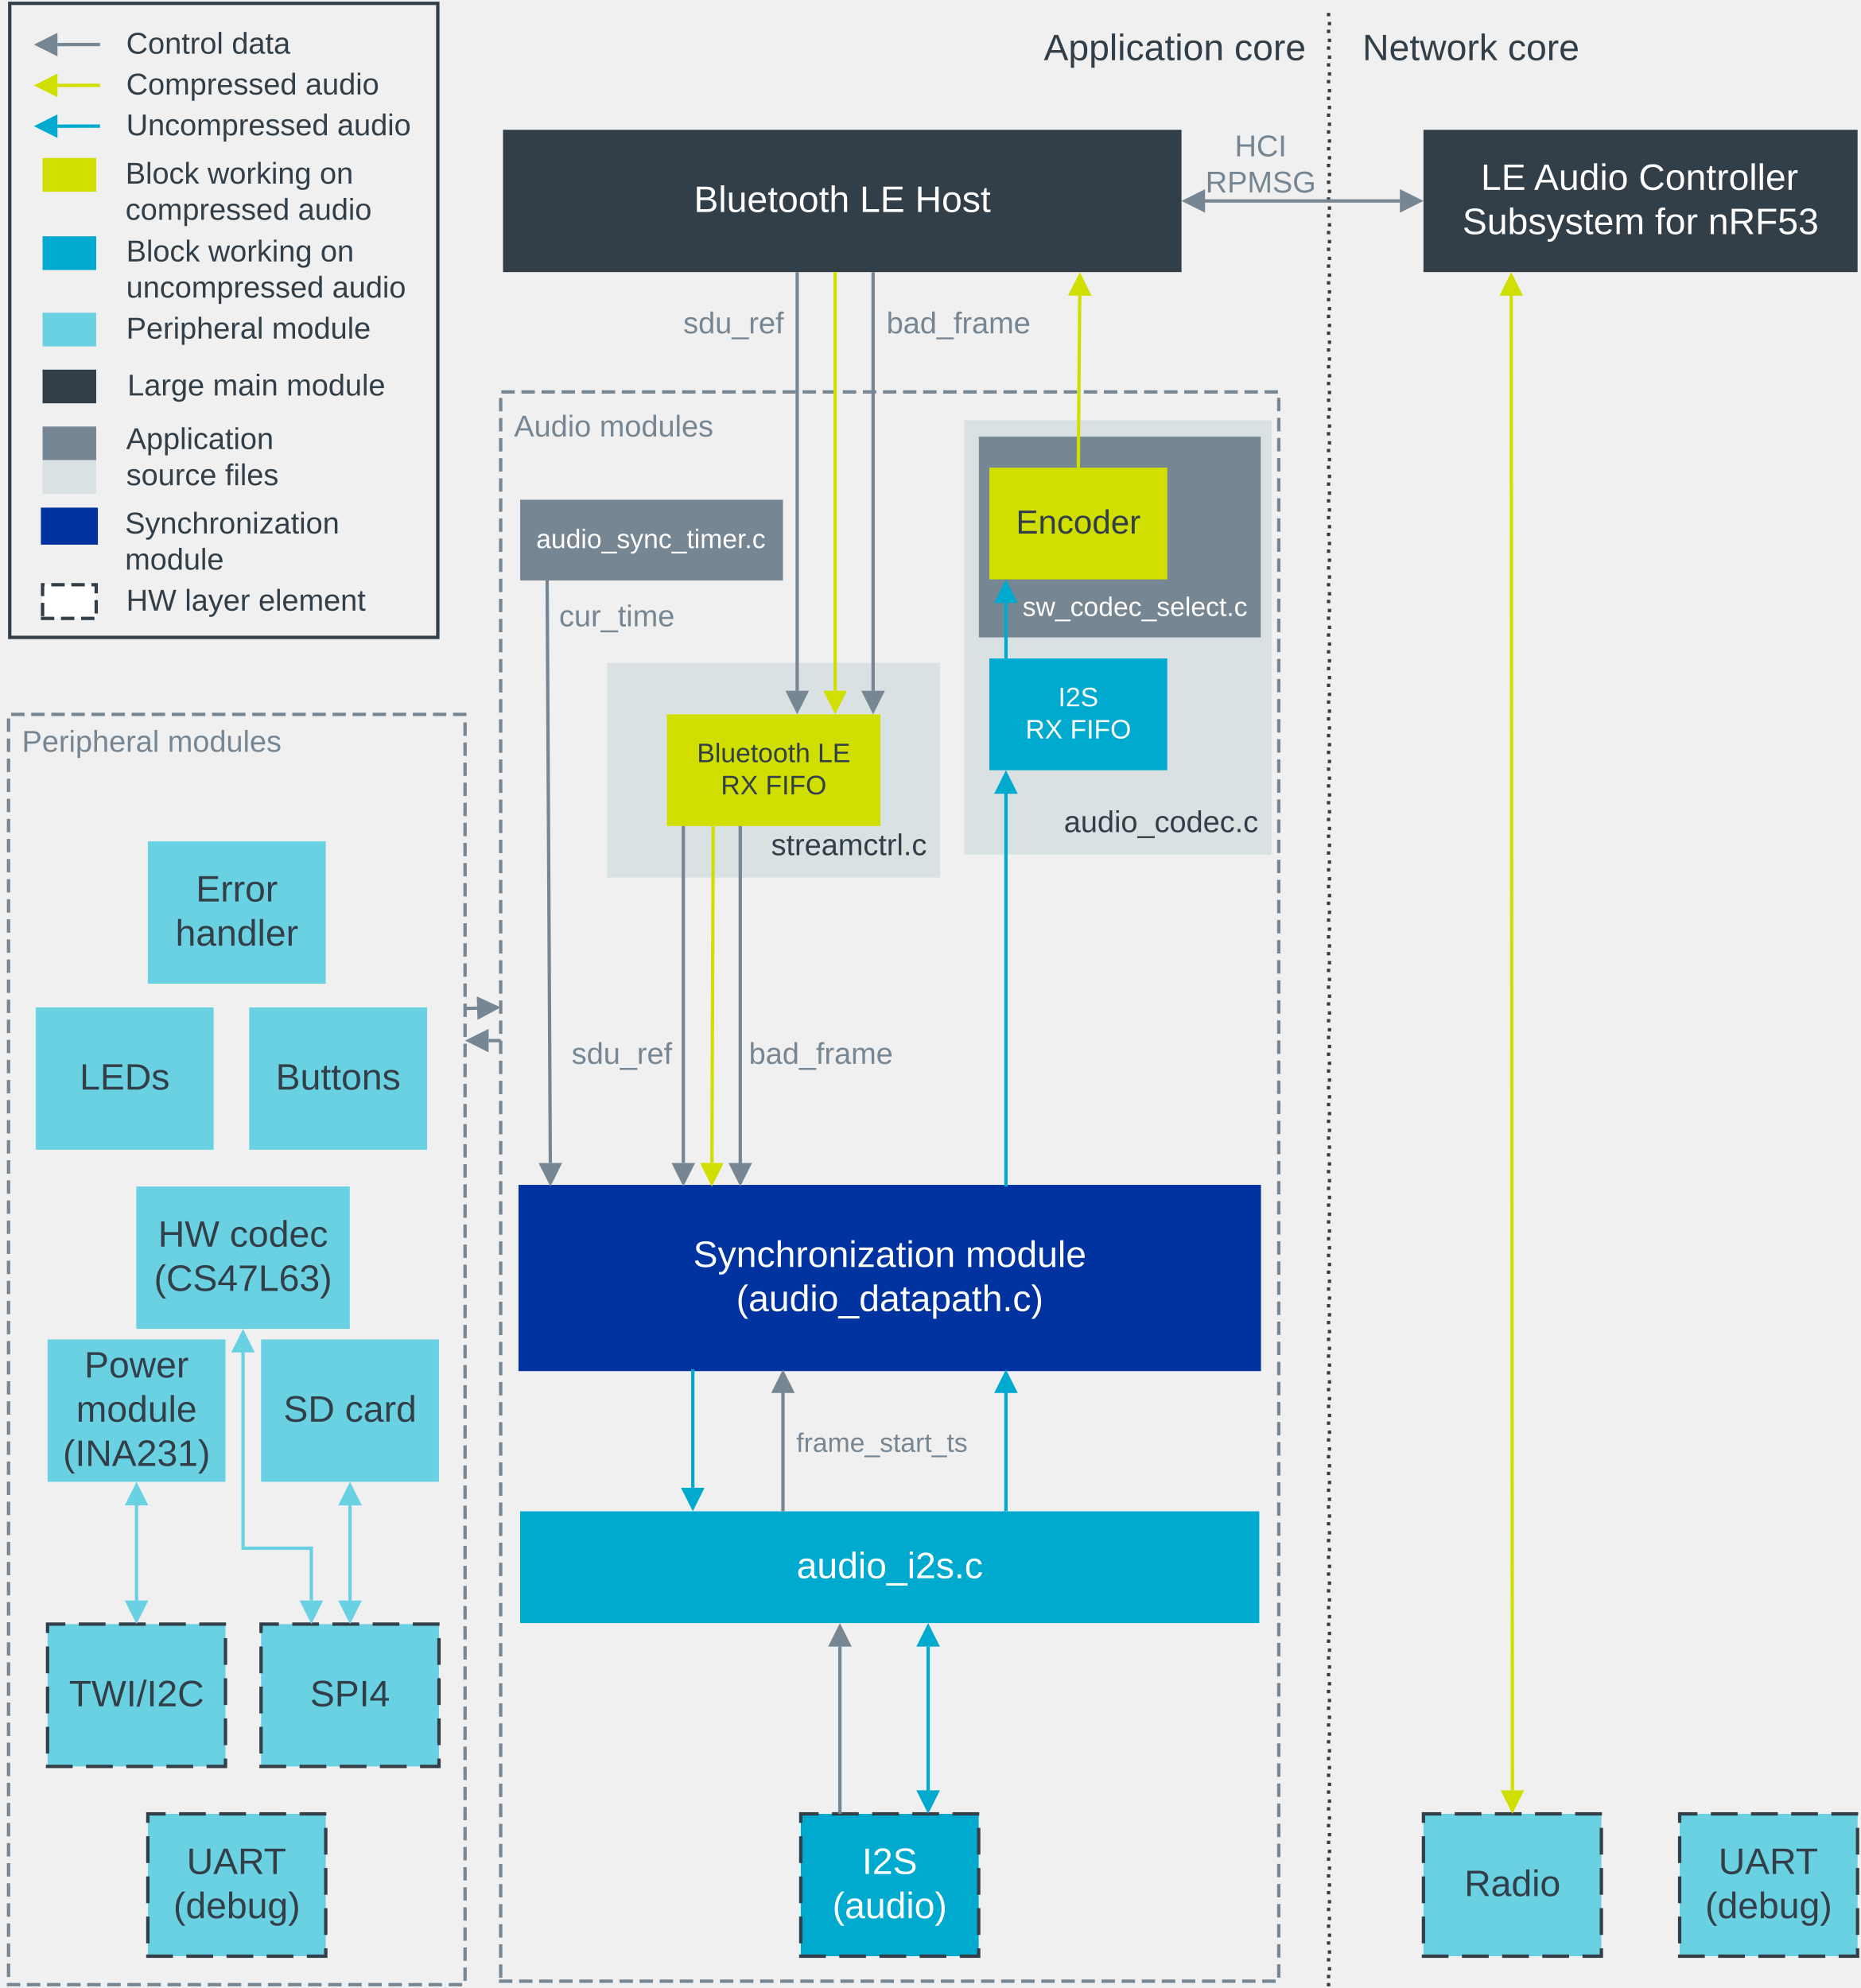
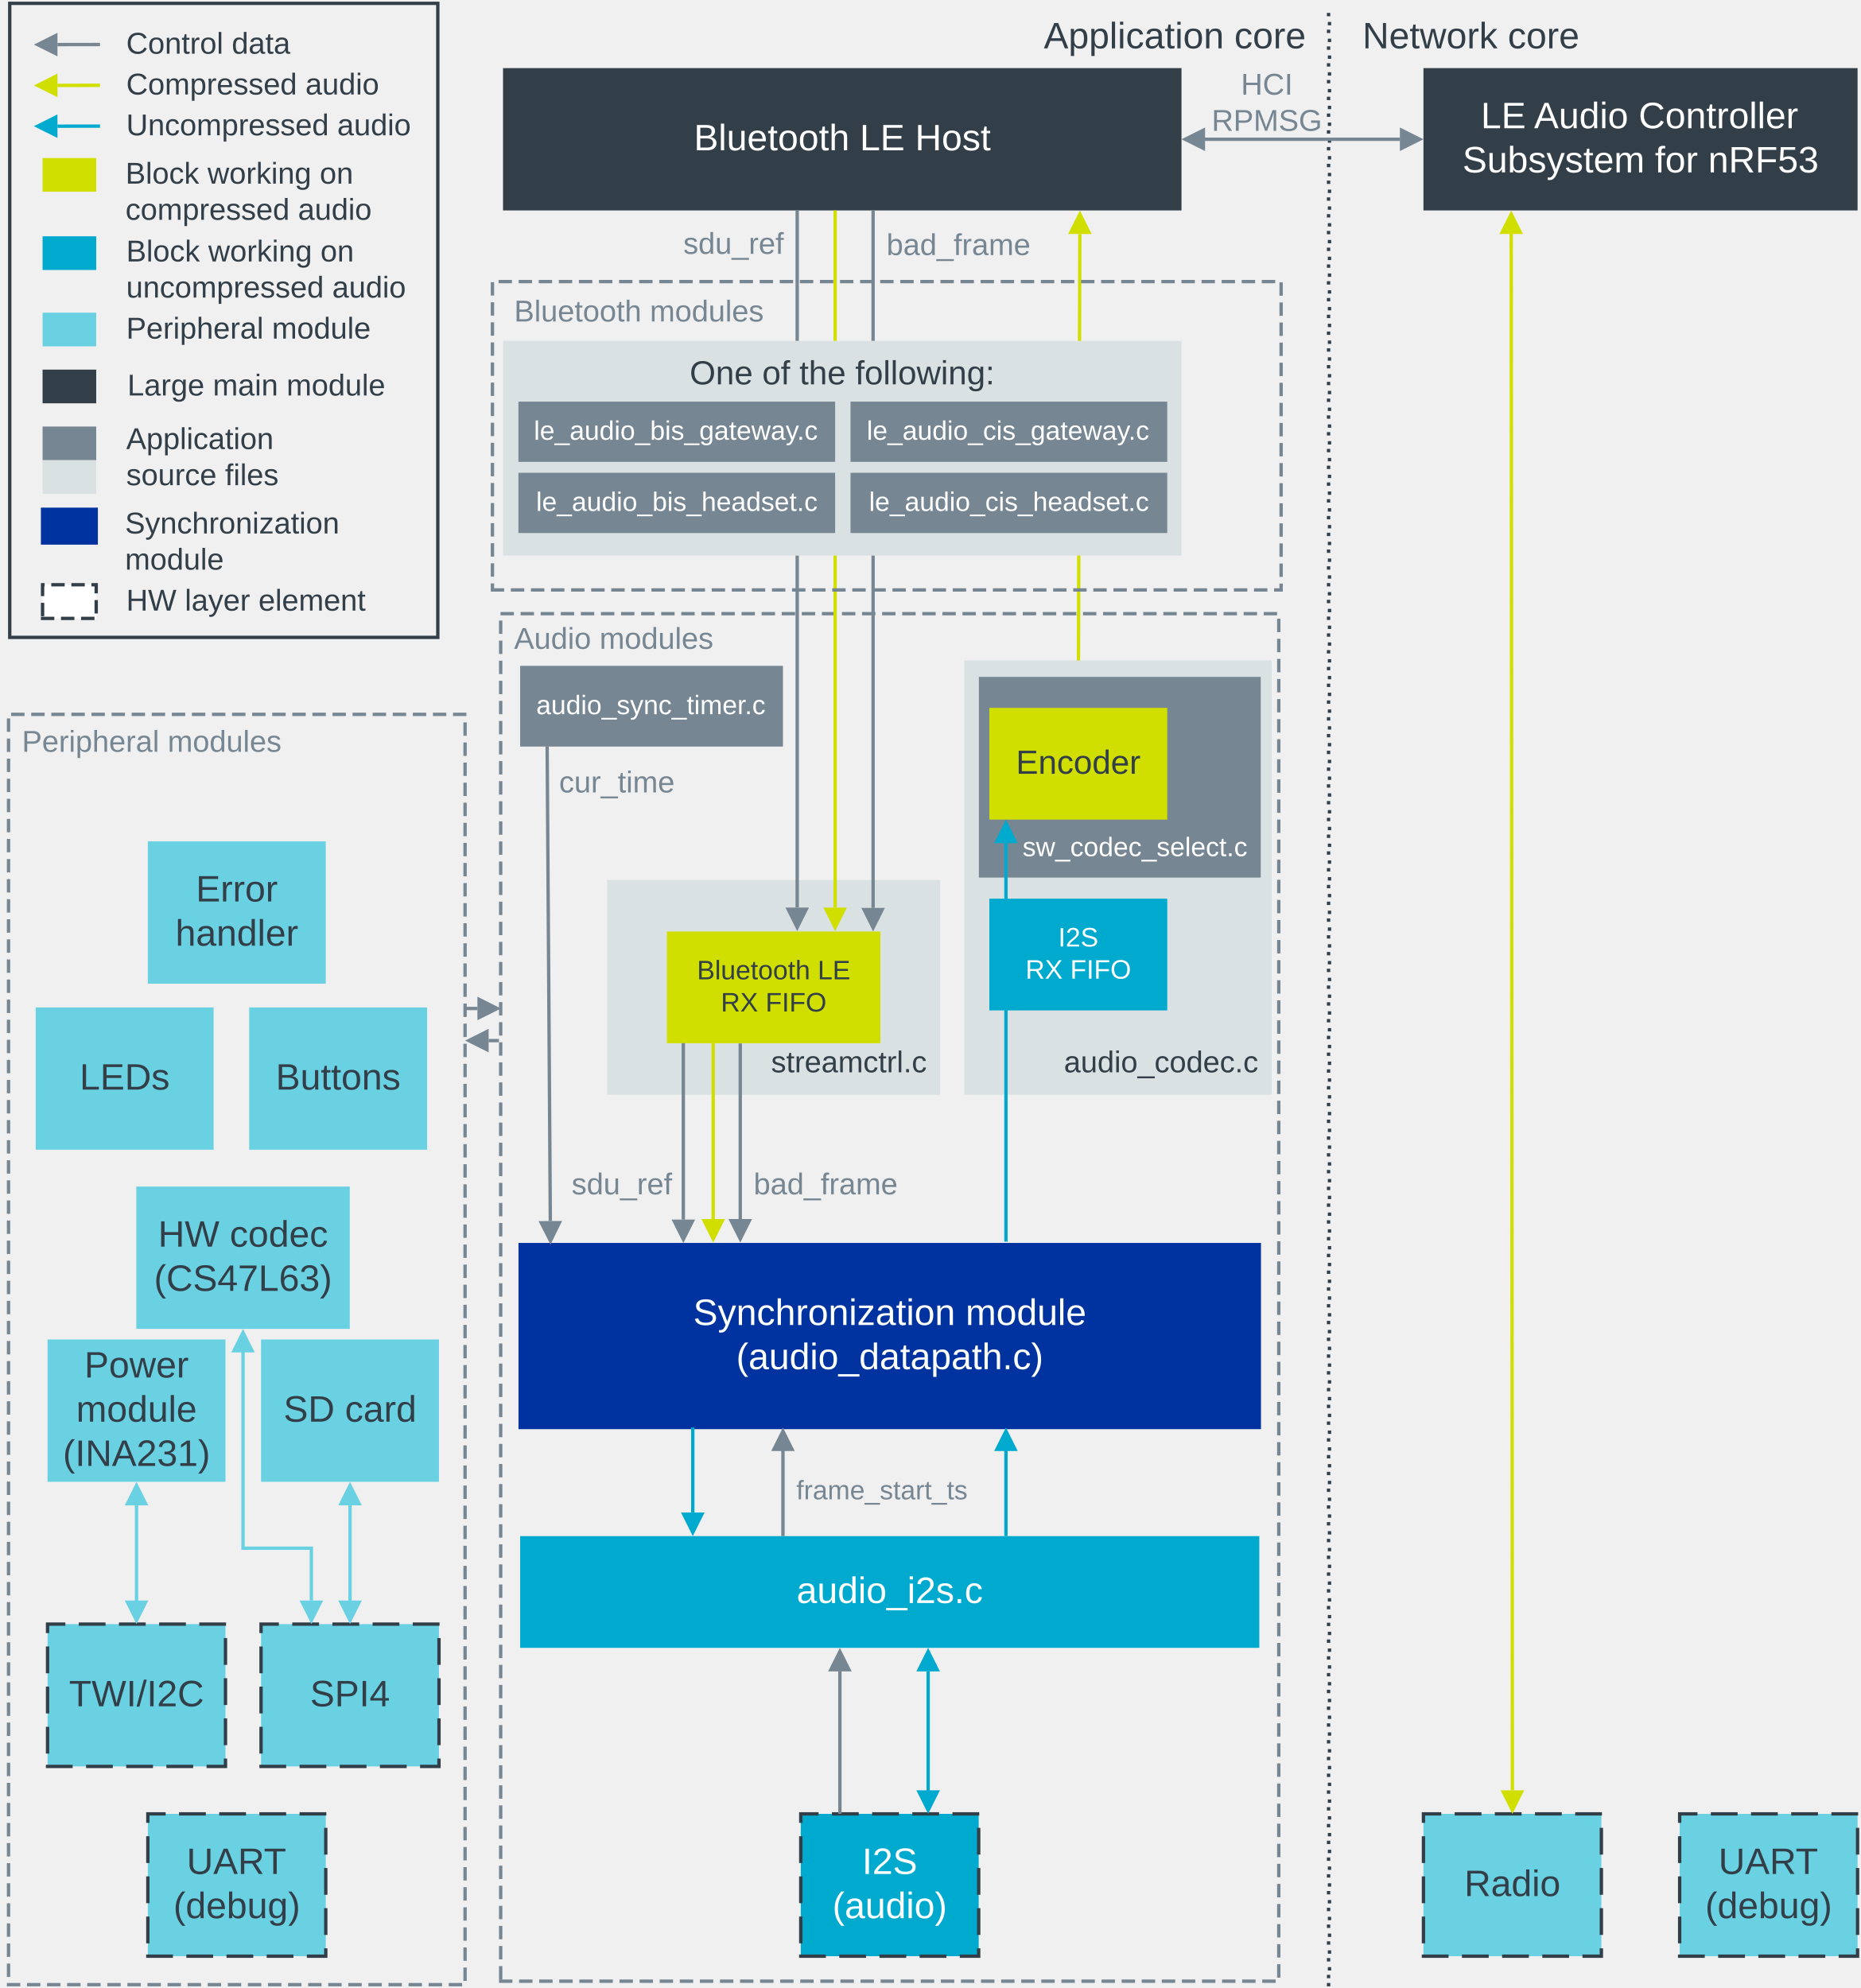
- <svg xmlns="http://www.w3.org/2000/svg" xmlns:xlink="http://www.w3.org/1999/xlink" width="7.721in" height="8.249in" viewBox="0 0 555.896 593.951" xml:space="preserve" color-interpolation-filters="sRGB" class="st39">
+ <svg xmlns="http://www.w3.org/2000/svg" xmlns:xlink="http://www.w3.org/1999/xlink" width="7.721in" height="8.249in" viewBox="0 0 555.896 593.951" xml:space="preserve" color-interpolation-filters="sRGB" class="st41">
  <style type="text/css">
	
- 		.st1 {fill:#d9e1e2;stroke:none;stroke-width:1}
- 		.st2 {fill:#333f48;font-family:Arial;font-size:0.75em}
- 		.st3 {fill:#768692;stroke:none;stroke-width:1}
- 		.st4 {fill:#ffffff;font-family:Arial;font-size:0.667em}
- 		.st5 {fill:#333f48;stroke:none;stroke-width:1}
- 		.st6 {fill:#ffffff;font-family:Arial;font-size:0.917em}
- 		.st7 {font-size:1em}
- 		.st8 {fill:#6ad1e3;stroke:#333f48;stroke-dasharray:7,5;stroke-width:1}
- 		.st9 {fill:#333f48;font-family:Arial;font-size:0.917em}
- 		.st10 {fill:#6ad1e3;stroke:none;stroke-width:1}
- 		.st11 {marker-end:url(#mrkr4-61);marker-start:url(#mrkr4-59);stroke:#6ad1e3;stroke-linecap:butt;stroke-width:1}
- 		.st12 {fill:#6ad1e3;fill-opacity:1;stroke:#6ad1e3;stroke-opacity:1;stroke-width:0.284}
- 		.st13 {fill:#0033a0;stroke:#0033a0;stroke-width:1}
- 		.st14 {fill:#feffff;font-family:Arial;font-size:0.917em}
- 		.st15 {fill:#00a9ce;stroke:none;stroke-width:1}
- 		.st16 {fill:none;stroke:#768692;stroke-dasharray:3,3;stroke-width:1}
- 		.st17 {fill:#00a9ce;stroke:#333f48;stroke-dasharray:7,5;stroke-width:1}
- 		.st18 {fill:#feffff;font-family:Arial;font-size:0.667em}
- 		.st19 {fill:none;stroke:#333f48;stroke-dasharray:0.01,5;stroke-width:1}
- 		.st20 {fill:none;stroke:none;stroke-width:1}
- 		.st21 {fill:#d0df00;stroke:none;stroke-width:1}
- 		.st22 {fill:#333f48;font-family:Arial;font-size:0.833em}
- 		.st23 {fill:#333f48;font-family:Arial;font-size:0.667em}
- 		.st24 {marker-end:url(#mrkr4-119);stroke:#768692;stroke-linecap:butt;stroke-width:1}
- 		.st25 {fill:#768692;fill-opacity:1;stroke:#768692;stroke-opacity:1;stroke-width:0.284}
- 		.st26 {marker-start:url(#mrkr4-140);stroke:#768692;stroke-linecap:butt;stroke-width:1}
- 		.st27 {marker-start:url(#mrkr4-146);stroke:#00a9ce;stroke-linecap:butt;stroke-width:1}
- 		.st28 {fill:#00a9ce;fill-opacity:1;stroke:#00a9ce;stroke-opacity:1;stroke-width:0.284}
- 		.st29 {marker-end:url(#mrkr4-152);stroke:#00a9ce;stroke-linecap:butt;stroke-width:1}
- 		.st30 {fill:#768692;font-family:Arial;font-size:0.75em}
- 		.st31 {marker-end:url(#mrkr4-167);stroke:#d0df00;stroke-linecap:butt;stroke-width:1}
- 		.st32 {fill:#d0df00;fill-opacity:1;stroke:#d0df00;stroke-opacity:1;stroke-width:0.284}
+ 		.st1 {marker-end:url(#mrkr4-6);stroke:#d0df00;stroke-linecap:butt;stroke-width:1}
+ 		.st2 {fill:#d0df00;fill-opacity:1;stroke:#d0df00;stroke-opacity:1;stroke-width:0.284}
+ 		.st3 {fill:#d9e1e2;stroke:none;stroke-width:1}
+ 		.st4 {fill:#333f48;font-family:Arial;font-size:0.75em}
+ 		.st5 {fill:#768692;stroke:none;stroke-width:1}
+ 		.st6 {fill:#ffffff;font-family:Arial;font-size:0.667em}
+ 		.st7 {fill:#333f48;font-family:Arial;font-size:0.833em}
+ 		.st8 {fill:#333f48;stroke:none;stroke-width:1}
+ 		.st9 {fill:#ffffff;font-family:Arial;font-size:0.917em}
+ 		.st10 {font-size:1em}
+ 		.st11 {fill:#6ad1e3;stroke:#333f48;stroke-dasharray:7,5;stroke-width:1}
+ 		.st12 {fill:#333f48;font-family:Arial;font-size:0.917em}
+ 		.st13 {fill:#6ad1e3;stroke:none;stroke-width:1}
+ 		.st14 {marker-end:url(#mrkr4-67);marker-start:url(#mrkr4-65);stroke:#6ad1e3;stroke-linecap:butt;stroke-width:1}
+ 		.st15 {fill:#6ad1e3;fill-opacity:1;stroke:#6ad1e3;stroke-opacity:1;stroke-width:0.284}
+ 		.st16 {fill:#0033a0;stroke:#0033a0;stroke-width:1}
+ 		.st17 {fill:#feffff;font-family:Arial;font-size:0.917em}
+ 		.st18 {fill:#00a9ce;stroke:none;stroke-width:1}
+ 		.st19 {fill:none;stroke:#768692;stroke-dasharray:3,3;stroke-width:1}
+ 		.st20 {fill:#00a9ce;stroke:#333f48;stroke-dasharray:7,5;stroke-width:1}
+ 		.st21 {fill:#feffff;font-family:Arial;font-size:0.667em}
+ 		.st22 {fill:none;stroke:#333f48;stroke-dasharray:0.01,5;stroke-width:1}
+ 		.st23 {fill:none;stroke:none;stroke-width:1}
+ 		.st24 {fill:#d0df00;stroke:none;stroke-width:1}
+ 		.st25 {fill:#333f48;font-family:Arial;font-size:0.667em}
+ 		.st26 {marker-end:url(#mrkr4-125);stroke:#768692;stroke-linecap:butt;stroke-width:1}
+ 		.st27 {fill:#768692;fill-opacity:1;stroke:#768692;stroke-opacity:1;stroke-width:0.284}
+ 		.st28 {marker-start:url(#mrkr4-146);stroke:#768692;stroke-linecap:butt;stroke-width:1}
+ 		.st29 {marker-start:url(#mrkr4-152);stroke:#00a9ce;stroke-linecap:butt;stroke-width:1}
+ 		.st30 {fill:#00a9ce;fill-opacity:1;stroke:#00a9ce;stroke-opacity:1;stroke-width:0.284}
+ 		.st31 {marker-end:url(#mrkr4-158);stroke:#00a9ce;stroke-linecap:butt;stroke-width:1}
+ 		.st32 {fill:#768692;font-family:Arial;font-size:0.75em}
		.st33 {fill:#768692;font-family:Arial;font-size:0.667em}
- 		.st34 {marker-end:url(#mrkr4-152);marker-start:url(#mrkr4-146);stroke:#00a9ce;stroke-linecap:butt;stroke-width:1}
- 		.st35 {marker-end:url(#mrkr4-119);marker-start:url(#mrkr4-140);stroke:#768692;stroke-linecap:butt;stroke-width:1}
+ 		.st34 {marker-end:url(#mrkr4-158);marker-start:url(#mrkr4-152);stroke:#00a9ce;stroke-linecap:butt;stroke-width:1}
+ 		.st35 {marker-end:url(#mrkr4-125);marker-start:url(#mrkr4-146);stroke:#768692;stroke-linecap:butt;stroke-width:1}
		.st36 {fill:none;stroke:#333f48;stroke-width:1}
		.st37 {fill:#ffffff;stroke:#333f48;stroke-dasharray:3,3;stroke-width:1}
- 		.st38 {marker-end:url(#mrkr4-167);marker-start:url(#mrkr4-317);stroke:#d0df00;stroke-linecap:butt;stroke-width:1}
- 		.st39 {fill:none;fill-rule:evenodd;font-size:12px;overflow:visible;stroke-linecap:square;stroke-miterlimit:3}
+ 		.st38 {marker-end:url(#mrkr4-6);marker-start:url(#mrkr4-317);stroke:#d0df00;stroke-linecap:butt;stroke-width:1}
+ 		.st39 {stroke:#768692;stroke-linecap:butt;stroke-width:1}
+ 		.st40 {stroke:#d0df00;stroke-linecap:butt;stroke-width:1}
+ 		.st41 {fill:none;fill-rule:evenodd;font-size:12px;overflow:visible;stroke-linecap:square;stroke-miterlimit:3}
	
	</style>
  <defs id="Markers">
    <g id="lend4">
      <path d="M 2 1 L 0 0 L 2 -1 L 2 1 " style="stroke:none" />
    </g>
-     <marker id="mrkr4-59" class="st12" refX="6.68" orient="auto" markerUnits="strokeWidth" overflow="visible">
+     <marker id="mrkr4-6" class="st2" refX="-7.04" orient="auto" markerUnits="strokeWidth" overflow="visible">
+       <use xlink:href="#lend4" transform="scale(-3.52,-3.52) " />
+     </marker>
+     <marker id="mrkr4-65" class="st15" refX="6.68" orient="auto" markerUnits="strokeWidth" overflow="visible">
      <use xlink:href="#lend4" transform="scale(3.52) " />
    </marker>
-     <marker id="mrkr4-61" class="st12" refX="-7.04" orient="auto" markerUnits="strokeWidth" overflow="visible">
+     <marker id="mrkr4-67" class="st15" refX="-7.04" orient="auto" markerUnits="strokeWidth" overflow="visible">
      <use xlink:href="#lend4" transform="scale(-3.52,-3.52) " />
    </marker>
-     <marker id="mrkr4-119" class="st25" refX="-7.04" orient="auto" markerUnits="strokeWidth" overflow="visible">
+     <marker id="mrkr4-125" class="st27" refX="-7.04" orient="auto" markerUnits="strokeWidth" overflow="visible">
      <use xlink:href="#lend4" transform="scale(-3.52,-3.52) " />
    </marker>
-     <marker id="mrkr4-140" class="st25" refX="6.68" orient="auto" markerUnits="strokeWidth" overflow="visible">
+     <marker id="mrkr4-146" class="st27" refX="6.68" orient="auto" markerUnits="strokeWidth" overflow="visible">
      <use xlink:href="#lend4" transform="scale(3.52) " />
    </marker>
-     <marker id="mrkr4-146" class="st28" refX="6.68" orient="auto" markerUnits="strokeWidth" overflow="visible">
+     <marker id="mrkr4-152" class="st30" refX="6.68" orient="auto" markerUnits="strokeWidth" overflow="visible">
      <use xlink:href="#lend4" transform="scale(3.52) " />
    </marker>
-     <marker id="mrkr4-152" class="st28" refX="-7.04" orient="auto" markerUnits="strokeWidth" overflow="visible">
+     <marker id="mrkr4-158" class="st30" refX="-7.04" orient="auto" markerUnits="strokeWidth" overflow="visible">
      <use xlink:href="#lend4" transform="scale(-3.52,-3.52) " />
    </marker>
-     <marker id="mrkr4-167" class="st32" refX="-7.04" orient="auto" markerUnits="strokeWidth" overflow="visible">
-       <use xlink:href="#lend4" transform="scale(-3.52,-3.52) " />
-     </marker>
-     <marker id="mrkr4-317" class="st32" refX="6.68" orient="auto" markerUnits="strokeWidth" overflow="visible">
+     <marker id="mrkr4-317" class="st2" refX="6.68" orient="auto" markerUnits="strokeWidth" overflow="visible">
      <use xlink:href="#lend4" transform="scale(3.52) " />
    </marker>
  </defs>
  <g>
-     <g id="shape41-1" transform="translate(288.049,-338.641)">
-       <rect x="0" y="464.193" width="91.808" height="129.758" class="st1" />
-       <text x="29.77" y="587.25" class="st2">audio_codec.c</text>
-     </g>
-     <g id="shape40-4" transform="translate(292.408,-403.52)">
-       <rect x="0" y="533.986" width="84.189" height="59.965" class="st3" />
-       <text x="13.04" y="587.55" class="st4">sw_codec_select.c</text>
-     </g>
-     <g id="shape5-7" transform="translate(150.251,-512.654)">
-       <rect x="0" y="551.431" width="202.677" height="42.52" class="st5" />
-       <text x="57.01" y="575.99" class="st6">Bluetooth LE Host</text>
-     </g>
-     <g id="shape6-10" transform="translate(425.211,-512.654)">
-       <rect x="0" y="551.431" width="129.685" height="42.52" class="st5" />
-       <text x="17.15" y="569.39" class="st6">LE Audio Controller <tspan x="11.66" dy="1.2em" class="st7">S</tspan>ubsystem for nRF53</text>
-     </g>
-     <g id="shape7-14" transform="translate(425.211,-9.50394)">
-       <path d="M0 593.95 L53.15 593.95 L53.15 551.43 L0 551.43 L0 593.95 Z" class="st8" />
-       <text x="12.2" y="575.99" class="st9">Radio</text>
-     </g>
-     <g id="shape8-17" transform="translate(501.747,-9.50394)">
-       <path d="M0 593.95 L53.15 593.95 L53.15 551.43 L0 551.43 L0 593.95 Z" class="st8" />
-       <text x="11.6" y="569.39" class="st9">UART <tspan x="7.62" dy="1.2em" class="st7">(debug)</tspan>
-       </text>
-     </g>
-     <g id="shape9-21" transform="translate(44.1469,-9.50394)">
-       <path d="M0 593.95 L53.15 593.95 L53.15 551.43 L0 551.43 L0 593.95 Z" class="st8" />
-       <text x="11.6" y="569.39" class="st9">UART <tspan x="7.62" dy="1.2em" class="st7">(debug)</tspan>
-       </text>
-     </g>
-     <g id="shape10-25" transform="translate(14.1876,-66.1969)">
-       <path d="M0 593.95 L53.15 593.95 L53.15 551.43 L0 551.43 L0 593.95 Z" class="st8" />
-       <text x="6.41" y="575.99" class="st9">TWI/I2C</text>
-     </g>
-     <g id="shape11-28" transform="translate(77.9671,-66.1969)">
-       <path d="M0 593.95 L53.15 593.95 L53.15 551.43 L0 551.43 L0 593.95 Z" class="st8" />
-       <text x="14.65" y="575.99" class="st9">SPI4</text>
-     </g>
-     <g id="shape12-31" transform="translate(77.9671,-151.236)">
-       <rect x="0" y="551.431" width="53.15" height="42.52" class="st10" />
-       <text x="6.71" y="575.99" class="st9">SD card</text>
-     </g>
-     <g id="shape13-34" transform="translate(40.6915,-196.926)">
-       <rect x="0" y="551.431" width="63.779" height="42.52" class="st10" />
-       <text x="6.52" y="569.39" class="st9">HW codec <tspan x="5.29" dy="1.2em" class="st7">(CS47L63)</tspan>
-       </text>
-     </g>
-     <g id="shape14-38" transform="translate(14.1876,-151.236)">
-       <rect x="0" y="551.431" width="53.15" height="42.52" class="st10" />
-       <text x="10.99" y="562.79" class="st9">Power <tspan x="8.54" dy="1.2em" class="st7">module </tspan>
-         <tspan x="4.57" dy="1.2em" class="st7">(INA231)</tspan>
-       </text>
-     </g>
-     <g id="shape15-43" transform="translate(44.1469,-300.055)">
-       <rect x="0" y="551.431" width="53.15" height="42.52" class="st10" />
-       <text x="14.35" y="569.39" class="st9">Error <tspan x="8.23" dy="1.2em" class="st7">handler</tspan>
-       </text>
-     </g>
-     <g id="shape16-47" transform="translate(74.4238,-250.449)">
-       <rect x="0" y="551.431" width="53.15" height="42.52" class="st10" />
-       <text x="7.92" y="575.99" class="st9">Buttons</text>
-     </g>
-     <g id="shape17-50" transform="translate(10.6443,-250.449)">
-       <rect x="0" y="551.431" width="53.15" height="42.52" class="st10" />
-       <text x="13.13" y="575.99" class="st9">LEDs</text>
-     </g>
-     <g id="shape18-53" transform="translate(33.6758,-108.717)">
-       <path d="M7.09 587.27 L7.09 586.91 L7.09 558.47" class="st11" />
-     </g>
-     <g id="shape22-62" transform="translate(155.37,-184.806)">
-       <rect x="0" y="539.311" width="220.802" height="54.64" class="st13" />
-       <text x="51.7" y="563.33" class="st14">Synchronization module <tspan x="64.53" dy="1.2em" class="st7">(audio_datapath.c)</tspan>
-       </text>
-     </g>
-     <g id="shape23-66" transform="translate(155.37,-109.034)">
-       <rect x="0" y="560.57" width="220.802" height="33.38" class="st15" />
-       <text x="82.58" y="580.56" class="st14">audio_i2s.c</text>
-     </g>
-     <g id="shape25-69" transform="translate(149.55,-2.03534)">
-       <path d="M0 593.95 L232.44 593.95 L232.44 119.13 L0 119.13 L0 593.95 Z" class="st16" />
-     </g>
-     <g id="shape26-71" transform="translate(97.4553,-108.717)">
-       <path d="M7.09 587.27 L7.09 586.91 L7.09 558.47" class="st11" />
-     </g>
-     <g id="shape29-78" transform="translate(72.5813,-196.926)">
-       <path d="M0 600.63 L0 600.99 L0 659.48 L20.41 659.48 L20.41 675.12" class="st11" />
-     </g>
-     <g id="shape30-85" transform="translate(239.196,-9.50394)">
-       <path d="M0 593.95 L53.15 593.95 L53.15 551.43 L0 551.43 L0 593.95 Z" class="st17" />
-       <text x="18.32" y="569.39" class="st14">I2S <tspan x="9.45" dy="1.2em" class="st7">(audio)</tspan>
-       </text>
-     </g>
-     <g id="shape31-89" transform="translate(295.526,-363.835)">
-       <rect x="0" y="560.57" width="53.15" height="33.38" class="st15" />
-       <text x="20.57" y="574.86" class="st18">I2S <tspan x="10.8" dy="1.2em" class="st7">RX FIFO</tspan>
-       </text>
-     </g>
-     <g id="shape32-93" transform="translate(155.37,-420.528)">
-       <rect x="0" y="569.838" width="78.503" height="24.113" class="st3" />
-       <text x="4.79" y="584.29" class="st4">audio_sync_timer.c</text>
-     </g>
-     <g id="shape33-96" transform="translate(396.865,-1)">
-       <path d="M0 593.95 L0.28 593.95 L0.28 4.34 L0 4.34 L0 593.95 Z" class="st19" />
-     </g>
-     <g id="shape34-98" transform="translate(396.865,-570.055)">
-       <rect x="0" y="575.526" width="85.039" height="18.425" class="st20" />
-       <text x="10.12" y="588.04" class="st9">Network core</text>
-     </g>
-     <g id="shape36-101" transform="translate(304.739,-570.055)">
-       <rect x="0" y="575.526" width="92.409" height="18.425" class="st20" />
-       <text x="7.07" y="588.04" class="st9">Application core</text>
-     </g>
-     <g id="shape37-104" transform="translate(295.526,-420.845)">
-       <rect x="0" y="560.57" width="53.15" height="33.38" class="st21" />
-       <text x="7.95" y="580.26" class="st22">Encoder</text>
-     </g>
-     <g id="shape42-107" transform="translate(181.352,-331.758)">
-       <rect x="0" y="529.798" width="99.496" height="64.153" class="st1" />
-       <text x="48.99" y="587.25" class="st2">streamctrl.c</text>
-     </g>
-     <g id="shape43-110" transform="translate(199.211,-347.144)">
-       <rect x="0" y="560.57" width="63.779" height="33.38" class="st21" />
-       <text x="8.98" y="574.86" class="st23">Bluetooth LE <tspan x="16.11" dy="1.2em" class="st7">RX FIFO</tspan>
-       </text>
-     </g>
-     <g id="shape44-114" transform="translate(156.841,-420.528)">
-       <path d="M6.59 593.95 L7.54 767.99" class="st24" />
-     </g>
-     <g id="shape45-120" transform="translate(253.715,-512.654)">
-       <path d="M7.09 593.95 L7.09 719.04" class="st24" />
-     </g>
-     <g id="shape46-125" transform="translate(231.038,-512.654)">
-       <path d="M7.09 593.95 L7.09 719.04" class="st24" />
-     </g>
-     <g id="shape47-130" transform="translate(197.022,-347.144)">
-       <path d="M7.09 593.95 L7.09 694.61" class="st24" />
-     </g>
-     <g id="shape48-135" transform="translate(214.03,-239.446)">
-       <path d="M7.09 587.27 L7.09 586.91 L7.09 486.25" class="st26" />
-     </g>
-     <g id="shape49-141" transform="translate(293.4,-363.835)">
-       <path d="M7.09 600.63 L7.09 600.99 L7.09 718.34" class="st27" />
-     </g>
-     <g id="shape50-147" transform="translate(293.4,-397.215)">
-       <path d="M7.09 593.95 L7.09 577.36" class="st29" />
-     </g>
-     <g id="shape58-153" transform="translate(219.699,-268.165)">
-       <rect x="0" y="572.691" width="53.15" height="21.26" class="st20" />
-       <text x="4" y="586.02" class="st30">bad_frame</text>
-     </g>
-     <g id="shape65-156" transform="translate(165.535,-268.165)">
-       <rect x="0" y="572.691" width="39.231" height="21.26" class="st20" />
-       <text x="5.21" y="586.02" class="st30">sdu_ref</text>
-     </g>
-     <g id="shape66-159" transform="translate(260.802,-486.433)">
-       <rect x="0" y="572.691" width="53.15" height="21.26" class="st20" />
-       <text x="4" y="586.02" class="st30">bad_frame</text>
-     </g>
-     <g id="shape68-162" transform="translate(315.262,-454.226)">
-       <path d="M6.84 593.95 L7.27 542.56" class="st31" />
-     </g>
-     <g id="shape71-168" transform="translate(198.893,-486.433)">
-       <rect x="0" y="572.691" width="39.231" height="21.26" class="st20" />
-       <text x="5.21" y="586.02" class="st30">sdu_ref</text>
-     </g>
-     <g id="shape72-171" transform="translate(242.377,-512.654)">
-       <path d="M7.09 593.95 L7.09 719.04" class="st31" />
-     </g>
-     <g id="shape73-176" transform="translate(219.912,-347.144)">
-       <path d="M-6.87 593.95 L-7.27 694.61" class="st31" />
-     </g>
-     <g id="shape74-181" transform="translate(214.03,-184.806)">
-       <path d="M-7.09 593.95 L-7.09 629.3" class="st29" />
-     </g>
-     <g id="shape75-186" transform="translate(293.4,-184.806)">
-       <path d="M7.09 600.63 L7.09 600.99 L7.09 636.34" class="st27" />
-     </g>
-     <g id="shape76-191" transform="translate(163.006,-398.895)">
-       <rect x="0" y="572.691" width="42.52" height="21.26" class="st20" />
-       <text x="4" y="586.02" class="st30">cur_time</text>
-     </g>
-     <g id="shape77-194" transform="translate(226.786,-184.806)">
-       <path d="M7.09 600.63 L7.09 600.99 L7.09 636.34" class="st26" />
-     </g>
-     <g id="shape79-199" transform="translate(233.873,-154.071)">
-       <rect x="0" y="576.943" width="63.779" height="17.008" class="st20" />
+     <g id="shape68-1" transform="translate(315.262,-382.464)">
+       <path d="M6.84 593.95 L7.31 452.38" class="st1" />
+     </g>
+     <g id="shape41-7" transform="translate(288.049,-266.879)">
+       <rect x="0" y="464.193" width="91.808" height="129.758" class="st3" />
+       <text x="29.77" y="587.25" class="st4">audio_codec.c</text>
+     </g>
+     <g id="shape40-10" transform="translate(292.408,-331.758)">
+       <rect x="0" y="533.986" width="84.189" height="59.965" class="st5" />
+       <text x="13.04" y="587.55" class="st6">sw_codec_select.c</text>
+     </g>
+     <g id="shape5-13" transform="translate(150.251,-427.959)">
+       <rect x="0" y="529.798" width="202.677" height="64.153" class="st3" />
+       <text x="55.75" y="542.8" class="st7">One of the following:</text>
+     </g>
+     <g id="shape6-16" transform="translate(425.211,-531.079)">
+       <rect x="0" y="551.431" width="129.685" height="42.52" class="st8" />
+       <text x="17.15" y="569.39" class="st9">LE Audio Controller <tspan x="11.66" dy="1.2em" class="st10">S</tspan>ubsystem for nRF53</text>
+     </g>
+     <g id="shape7-20" transform="translate(425.211,-9.50394)">
+       <path d="M0 593.95 L53.15 593.95 L53.15 551.43 L0 551.43 L0 593.95 Z" class="st11" />
+       <text x="12.2" y="575.99" class="st12">Radio</text>
+     </g>
+     <g id="shape8-23" transform="translate(501.747,-9.50394)">
+       <path d="M0 593.95 L53.15 593.95 L53.15 551.43 L0 551.43 L0 593.95 Z" class="st11" />
+       <text x="11.6" y="569.39" class="st12">UART <tspan x="7.62" dy="1.2em" class="st10">(debug)</tspan>
+       </text>
+     </g>
+     <g id="shape9-27" transform="translate(44.1469,-9.50394)">
+       <path d="M0 593.95 L53.15 593.95 L53.15 551.43 L0 551.43 L0 593.95 Z" class="st11" />
+       <text x="11.6" y="569.39" class="st12">UART <tspan x="7.62" dy="1.2em" class="st10">(debug)</tspan>
+       </text>
+     </g>
+     <g id="shape10-31" transform="translate(14.1876,-66.1969)">
+       <path d="M0 593.95 L53.15 593.95 L53.15 551.43 L0 551.43 L0 593.95 Z" class="st11" />
+       <text x="6.41" y="575.99" class="st12">TWI/I2C</text>
+     </g>
+     <g id="shape11-34" transform="translate(77.9671,-66.1969)">
+       <path d="M0 593.95 L53.15 593.95 L53.15 551.43 L0 551.43 L0 593.95 Z" class="st11" />
+       <text x="14.65" y="575.99" class="st12">SPI4</text>
+     </g>
+     <g id="shape12-37" transform="translate(77.9671,-151.236)">
+       <rect x="0" y="551.431" width="53.15" height="42.52" class="st13" />
+       <text x="6.71" y="575.99" class="st12">SD card</text>
+     </g>
+     <g id="shape13-40" transform="translate(40.6915,-196.926)">
+       <rect x="0" y="551.431" width="63.779" height="42.52" class="st13" />
+       <text x="6.52" y="569.39" class="st12">HW codec <tspan x="5.29" dy="1.2em" class="st10">(CS47L63)</tspan>
+       </text>
+     </g>
+     <g id="shape14-44" transform="translate(14.1876,-151.236)">
+       <rect x="0" y="551.431" width="53.15" height="42.52" class="st13" />
+       <text x="10.99" y="562.79" class="st12">Power <tspan x="8.54" dy="1.2em" class="st10">module </tspan>
+         <tspan x="4.57" dy="1.2em" class="st10">(INA231)</tspan>
+       </text>
+     </g>
+     <g id="shape15-49" transform="translate(44.1469,-300.055)">
+       <rect x="0" y="551.431" width="53.15" height="42.52" class="st13" />
+       <text x="14.35" y="569.39" class="st12">Error <tspan x="8.23" dy="1.2em" class="st10">handler</tspan>
+       </text>
+     </g>
+     <g id="shape16-53" transform="translate(74.4238,-250.449)">
+       <rect x="0" y="551.431" width="53.15" height="42.52" class="st13" />
+       <text x="7.92" y="575.99" class="st12">Buttons</text>
+     </g>
+     <g id="shape17-56" transform="translate(10.6443,-250.449)">
+       <rect x="0" y="551.431" width="53.15" height="42.52" class="st13" />
+       <text x="13.13" y="575.99" class="st12">LEDs</text>
+     </g>
+     <g id="shape18-59" transform="translate(33.6758,-108.717)">
+       <path d="M7.09 587.27 L7.09 586.91 L7.09 558.47" class="st14" />
+     </g>
+     <g id="shape22-68" transform="translate(155.37,-167.462)">
+       <rect x="0" y="539.311" width="220.802" height="54.64" class="st16" />
+       <text x="51.7" y="563.33" class="st17">Synchronization module <tspan x="64.53" dy="1.2em" class="st10">(audio_datapath.c)</tspan>
+       </text>
+     </g>
+     <g id="shape23-72" transform="translate(155.37,-101.63)">
+       <rect x="0" y="560.57" width="220.802" height="33.38" class="st18" />
+       <text x="82.58" y="580.56" class="st17">audio_i2s.c</text>
+     </g>
+     <g id="shape25-75" transform="translate(149.55,-2.03534)">
+       <path d="M0 593.95 L232.44 593.95 L232.44 185.38 L0 185.38 L0 593.95 Z" class="st19" />
+     </g>
+     <g id="shape26-77" transform="translate(97.4553,-108.717)">
+       <path d="M7.09 587.27 L7.09 586.91 L7.09 558.47" class="st14" />
+     </g>
+     <g id="shape29-84" transform="translate(72.5813,-196.926)">
+       <path d="M0 600.63 L0 600.99 L0 659.48 L20.41 659.48 L20.41 675.12" class="st14" />
+     </g>
+     <g id="shape30-91" transform="translate(239.196,-9.50394)">
+       <path d="M0 593.95 L53.15 593.95 L53.15 551.43 L0 551.43 L0 593.95 Z" class="st20" />
+       <text x="18.32" y="569.39" class="st17">I2S <tspan x="9.45" dy="1.2em" class="st10">(audio)</tspan>
+       </text>
+     </g>
+     <g id="shape31-95" transform="translate(295.526,-292.073)">
+       <rect x="0" y="560.57" width="53.15" height="33.38" class="st18" />
+       <text x="20.57" y="574.86" class="st21">I2S <tspan x="10.8" dy="1.2em" class="st10">RX FIFO</tspan>
+       </text>
+     </g>
+     <g id="shape32-99" transform="translate(155.37,-370.903)">
+       <rect x="0" y="569.838" width="78.503" height="24.113" class="st5" />
+       <text x="4.79" y="584.29" class="st6">audio_sync_timer.c</text>
+     </g>
+     <g id="shape33-102" transform="translate(396.865,-1)">
+       <path d="M0 593.95 L0.28 593.95 L0.28 4.34 L0 4.34 L0 593.95 Z" class="st22" />
+     </g>
+     <g id="shape34-104" transform="translate(396.865,-573.598)">
+       <rect x="0" y="575.526" width="85.039" height="18.425" class="st23" />
+       <text x="10.12" y="588.04" class="st12">Network core</text>
+     </g>
+     <g id="shape36-107" transform="translate(304.739,-573.598)">
+       <rect x="0" y="575.526" width="92.409" height="18.425" class="st23" />
+       <text x="7.07" y="588.04" class="st12">Application core</text>
+     </g>
+     <g id="shape37-110" transform="translate(295.526,-349.084)">
+       <rect x="0" y="560.57" width="53.15" height="33.38" class="st24" />
+       <text x="7.95" y="580.26" class="st7">Encoder</text>
+     </g>
+     <g id="shape42-113" transform="translate(181.352,-266.879)">
+       <rect x="0" y="529.798" width="99.496" height="64.153" class="st3" />
+       <text x="48.99" y="587.25" class="st4">streamctrl.c</text>
+     </g>
+     <g id="shape43-116" transform="translate(199.211,-282.265)">
+       <rect x="0" y="560.57" width="63.779" height="33.38" class="st24" />
+       <text x="8.98" y="574.86" class="st25">Bluetooth LE <tspan x="16.11" dy="1.2em" class="st10">RX FIFO</tspan>
+       </text>
+     </g>
+     <g id="shape44-120" transform="translate(156.841,-370.903)">
+       <path d="M6.59 593.95 L7.54 735.71" class="st26" />
+     </g>
+     <g id="shape45-126" transform="translate(253.715,-427.959)">
+       <path d="M7.09 593.95 L7.09 699.22" class="st26" />
+     </g>
+     <g id="shape46-131" transform="translate(231.038,-427.959)">
+       <path d="M7.09 593.95 L7.09 699.11" class="st26" />
+     </g>
+     <g id="shape47-136" transform="translate(197.022,-282.278)">
+       <path d="M7.09 593.95 L7.09 646.64" class="st26" />
+     </g>
+     <g id="shape48-141" transform="translate(214.03,-222.693)">
+       <path d="M7.09 587.27 L7.09 586.91 L7.09 534.42" class="st28" />
+     </g>
+     <g id="shape49-147" transform="translate(293.4,-307.85)">
+       <path d="M7.09 600.63 L7.09 600.99 L7.09 678.81" class="st29" />
+     </g>
+     <g id="shape50-153" transform="translate(293.4,-324.563)">
+       <path d="M7.09 593.95 L7.09 576.47" class="st31" />
+     </g>
+     <g id="shape58-159" transform="translate(221.117,-229.189)">
+       <rect x="0" y="572.691" width="53.15" height="21.26" class="st23" />
+       <text x="4" y="586.02" class="st32">bad_frame</text>
+     </g>
+     <g id="shape65-162" transform="translate(165.535,-229.189)">
+       <rect x="0" y="572.691" width="39.231" height="21.26" class="st23" />
+       <text x="5.21" y="586.02" class="st32">sdu_ref</text>
+     </g>
+     <g id="shape66-165" transform="translate(260.802,-509.819)">
+       <rect x="0" y="572.691" width="53.15" height="21.26" class="st23" />
+       <text x="4" y="586.02" class="st32">bad_frame</text>
+     </g>
+     <g id="shape71-168" transform="translate(198.893,-510.178)">
+       <rect x="0" y="572.691" width="39.231" height="21.26" class="st23" />
+       <text x="5.21" y="586.02" class="st32">sdu_ref</text>
+     </g>
+     <g id="shape72-171" transform="translate(242.377,-427.959)">
+       <path d="M7.09 593.95 L7.09 699.11" class="st1" />
+     </g>
+     <g id="shape73-176" transform="translate(205.951,-282.265)">
+       <path d="M7.09 593.95 L7.09 646.48" class="st1" />
+     </g>
+     <g id="shape74-181" transform="translate(214.03,-167.462)">
+       <path d="M-7.09 593.95 L-7.09 619.36" class="st31" />
+     </g>
+     <g id="shape75-186" transform="translate(293.4,-167.462)">
+       <path d="M7.09 600.63 L7.09 600.99 L7.09 626.4" class="st29" />
+     </g>
+     <g id="shape76-191" transform="translate(163.006,-349.27)">
+       <rect x="0" y="572.691" width="42.52" height="21.26" class="st23" />
+       <text x="4" y="586.02" class="st32">cur_time</text>
+     </g>
+     <g id="shape77-194" transform="translate(226.786,-167.462)">
+       <path d="M7.09 600.63 L7.09 600.99 L7.09 626.4" class="st28" />
+     </g>
+     <g id="shape79-199" transform="translate(233.873,-139.898)">
+       <rect x="0" y="576.943" width="66.614" height="17.008" class="st23" />
      <text x="4" y="587.85" class="st33">frame_start_ts</text>
    </g>
    <g id="shape80-202" transform="translate(243.794,-52.0236)">
-       <path d="M7.09 593.95 L7.09 543.98" class="st24" />
+       <path d="M7.09 593.95 L7.09 551.38" class="st26" />
    </g>
    <g id="shape81-207" transform="translate(270.156,-52.0236)">
-       <path d="M7.09 587.27 L7.09 586.91 L7.09 543.98" class="st34" />
-     </g>
-     <g id="shape82-214" transform="translate(352.928,-526.827)">
+       <path d="M7.09 587.27 L7.09 586.91 L7.09 551.38" class="st34" />
+     </g>
+     <g id="shape82-214" transform="translate(352.928,-545.252)">
      <path d="M6.68 586.86 L7.04 586.86 L65.24 586.86" class="st35" />
    </g>
-     <g id="shape83-221" transform="translate(355.337,-533.913)">
-       <rect x="0" y="572.691" width="42.52" height="21.26" class="st20" />
-       <text x="13.51" y="580.62" class="st30">HCI <tspan x="4.76" dy="1.2em" class="st7">RPMSG</tspan>
-       </text>
-     </g>
-     <g id="shape84-225" transform="translate(149.55,-455.597)">
-       <rect x="0" y="572.691" width="71.566" height="21.26" class="st20" />
-       <text x="4" y="586.02" class="st30">Audio modules</text>
-     </g>
-     <g id="shape86-228" transform="translate(137.145,-285.72)">
-       <path d="M1.77 587.03 L5.37 586.92" class="st24" />
-     </g>
-     <g id="shape87-233" transform="translate(151.318,-275.961)">
-       <path d="M-1.77 586.86 L-5.37 586.86" class="st24" />
+     <g id="shape83-221" transform="translate(357.18,-552.339)">
+       <rect x="0" y="572.691" width="42.52" height="21.26" class="st23" />
+       <text x="13.51" y="580.62" class="st32">HCI <tspan x="4.76" dy="1.2em" class="st10">RPMSG</tspan>
+       </text>
+     </g>
+     <g id="shape84-225" transform="translate(149.55,-395.016)">
+       <rect x="0" y="578.36" width="71.566" height="15.591" class="st23" />
+       <text x="4" y="588.86" class="st32">Audio modules</text>
+     </g>
+     <g id="shape86-228" transform="translate(137.191,-285.557)">
+       <path d="M1.72 586.86 L5.41 586.86" class="st26" />
+     </g>
+     <g id="shape87-233" transform="translate(151.06,-275.961)">
+       <path d="M-2.02 586.86 L-5.11 586.86" class="st26" />
    </g>
    <g id="group102-238" transform="translate(2.53133,-1)">
      <g id="shape24-239">
-         <path d="M0 593.95 L136.38 593.95 L136.38 214.43 L0 214.43 L0 593.95 Z" class="st16" />
+         <path d="M0 593.95 L136.38 593.95 L136.38 214.43 L0 214.43 L0 593.95 Z" class="st19" />
      </g>
      <g id="shape85-241" transform="translate(0,-362.569)">
-         <rect x="0" y="576.995" width="136.381" height="16.956" class="st20" />
-         <text x="4" y="588.17" class="st30">Peripheral modules</text>
+         <rect x="0" y="576.995" width="136.381" height="16.956" class="st23" />
+         <text x="4" y="588.17" class="st32">Peripheral modules</text>
      </g>
    </g>
    <g id="shape103-244" transform="translate(2.88994,-403.52)">
      <rect x="0" y="404.52" width="127.877" height="189.431" class="st36" />
    </g>
    <g id="shape104-246" transform="translate(12.7002,-536.678)">
-       <rect x="0" y="583.89" width="16.019" height="10.061" class="st21" />
+       <rect x="0" y="583.89" width="16.019" height="10.061" class="st24" />
    </g>
    <g id="shape105-248" transform="translate(29.8533,-587.717)">
-       <path d="M0 601.02 L-12.71 601.04" class="st24" />
+       <path d="M0 601.02 L-12.71 601.04" class="st26" />
    </g>
    <g id="shape106-253" transform="translate(33.6886,-575.578)">
-       <rect x="0" y="583.89" width="71.566" height="10.061" class="st20" />
-       <text x="4" y="591.62" class="st2">Control data</text>
+       <rect x="0" y="583.89" width="71.566" height="10.061" class="st23" />
+       <text x="4" y="591.62" class="st4">Control data</text>
    </g>
    <g id="shape107-256" transform="translate(29.8533,-575.528)">
+       <path d="M0 601.02 L-12.71 601.04" class="st1" />
+     </g>
+     <g id="shape108-261" transform="translate(33.6886,-563.389)">
+       <rect x="0" y="583.89" width="97.078" height="10.061" class="st23" />
+       <text x="4" y="591.62" class="st4">Compressed audio</text>
+     </g>
+     <g id="shape109-264" transform="translate(29.8533,-563.339)">
      <path d="M0 601.02 L-12.71 601.04" class="st31" />
    </g>
-     <g id="shape108-261" transform="translate(33.6886,-563.389)">
-       <rect x="0" y="583.89" width="97.078" height="10.061" class="st20" />
-       <text x="4" y="591.62" class="st2">Compressed audio</text>
-     </g>
-     <g id="shape109-264" transform="translate(29.8533,-563.339)">
-       <path d="M0 601.02 L-12.71 601.04" class="st29" />
-     </g>
    <g id="shape110-269" transform="translate(33.6886,-551.2)">
-       <rect x="0" y="583.89" width="97.078" height="10.061" class="st20" />
-       <text x="4" y="591.62" class="st2">Uncompressed audio</text>
+       <rect x="0" y="583.89" width="97.078" height="10.061" class="st23" />
+       <text x="4" y="591.62" class="st4">Uncompressed audio</text>
    </g>
    <g id="shape111-272" transform="translate(12.7002,-513.287)">
-       <rect x="0" y="583.89" width="16.019" height="10.061" class="st15" />
+       <rect x="0" y="583.89" width="16.019" height="10.061" class="st18" />
    </g>
    <g id="shape112-274" transform="translate(33.4717,-531.357)">
-       <rect x="0" y="583.89" width="97.078" height="10.061" class="st20" />
-       <text x="4" y="586.22" class="st2">Block working on <tspan x="4" dy="1.2em" class="st7">compressed audio</tspan>
+       <rect x="0" y="583.89" width="97.078" height="10.061" class="st23" />
+       <text x="4" y="586.22" class="st4">Block working on <tspan x="4" dy="1.2em" class="st10">compressed audio</tspan>
      </text>
    </g>
    <g id="shape113-278" transform="translate(33.6886,-508.113)">
-       <rect x="0" y="583.89" width="97.078" height="10.061" class="st20" />
-       <text x="4" y="586.22" class="st2">Block working on <tspan x="4" dy="1.2em" class="st7">uncompressed audio</tspan>
+       <rect x="0" y="583.89" width="97.078" height="10.061" class="st23" />
+       <text x="4" y="586.22" class="st4">Block working on <tspan x="4" dy="1.2em" class="st10">uncompressed audio</tspan>
      </text>
    </g>
    <g id="shape114-282" transform="translate(12.7002,-409.189)">
      <path d="M0 593.95 L16.02 593.95 L16.02 583.89 L0 583.89 L0 593.95 Z" class="st37" />
    </g>
    <g id="shape115-284" transform="translate(33.6886,-409.189)">
-       <rect x="0" y="583.89" width="97.078" height="10.061" class="st20" />
-       <text x="4" y="591.62" class="st2">HW layer element</text>
+       <rect x="0" y="583.89" width="97.078" height="10.061" class="st23" />
+       <text x="4" y="591.62" class="st4">HW layer element</text>
    </g>
    <g id="shape116-287" transform="translate(12.7002,-490.466)">
-       <rect x="0" y="583.89" width="16.019" height="10.061" class="st10" />
+       <rect x="0" y="583.89" width="16.019" height="10.061" class="st13" />
    </g>
    <g id="shape117-289" transform="translate(33.6886,-490.466)">
-       <rect x="0" y="583.89" width="97.078" height="10.061" class="st20" />
-       <text x="4" y="591.62" class="st2">Peripheral module</text>
+       <rect x="0" y="583.89" width="97.078" height="10.061" class="st23" />
+       <text x="4" y="591.62" class="st4">Peripheral module</text>
    </g>
    <g id="shape118-292" transform="translate(12.7002,-473.459)">
+       <rect x="0" y="583.89" width="16.019" height="10.061" class="st8" />
+     </g>
+     <g id="shape119-294" transform="translate(34.0387,-473.459)">
+       <rect x="0" y="583.89" width="97.078" height="10.061" class="st23" />
+       <text x="4" y="591.62" class="st4">Large main module</text>
+     </g>
+     <g id="shape120-297" transform="translate(33.6886,-452.059)">
+       <rect x="0" y="583.89" width="97.078" height="10.061" class="st23" />
+       <text x="4" y="586.22" class="st4">Application <tspan x="4" dy="1.2em" class="st10">source files</tspan>
+       </text>
+     </g>
+     <g id="shape121-301" transform="translate(12.7002,-456.451)">
      <rect x="0" y="583.89" width="16.019" height="10.061" class="st5" />
    </g>
-     <g id="shape119-294" transform="translate(34.0387,-473.459)">
-       <rect x="0" y="583.89" width="97.078" height="10.061" class="st20" />
-       <text x="4" y="591.62" class="st2">Large main module</text>
-     </g>
-     <g id="shape120-297" transform="translate(33.6886,-452.059)">
-       <rect x="0" y="583.89" width="97.078" height="10.061" class="st20" />
-       <text x="4" y="586.22" class="st2">Application <tspan x="4" dy="1.2em" class="st7">source files</tspan>
-       </text>
-     </g>
-     <g id="shape121-301" transform="translate(12.7002,-456.451)">
+     <g id="shape122-303" transform="translate(12.7002,-446.39)">
      <rect x="0" y="583.89" width="16.019" height="10.061" class="st3" />
    </g>
-     <g id="shape122-303" transform="translate(12.7002,-446.39)">
-       <rect x="0" y="583.89" width="16.019" height="10.061" class="st1" />
-     </g>
    <g id="shape123-305" transform="translate(12.7002,-431.727)">
-       <rect x="0" y="583.89" width="16.019" height="10.061" class="st13" />
+       <rect x="0" y="583.89" width="16.019" height="10.061" class="st16" />
    </g>
    <g id="shape124-307" transform="translate(33.33,-421.236)">
-       <rect x="0" y="572.691" width="97.078" height="21.26" class="st20" />
-       <text x="4" y="580.62" class="st2">Synchronization <tspan x="4" dy="1.2em" class="st7">module</tspan>
-       </text>
-     </g>
-     <g id="shape126-311" transform="translate(444.522,-512.654)">
-       <path d="M6.91 600.63 L6.91 600.99 L7.26 1047.54" class="st38" />
+       <rect x="0" y="572.691" width="97.078" height="21.26" class="st23" />
+       <text x="4" y="580.62" class="st4">Synchronization <tspan x="4" dy="1.2em" class="st10">module</tspan>
+       </text>
+     </g>
+     <g id="shape126-311" transform="translate(444.522,-531.079)">
+       <path d="M6.91 600.63 L6.91 600.99 L7.26 1065.97" class="st38" />
+     </g>
+     <g id="shape128-319" transform="translate(150.251,-531.079)">
+       <rect x="0" y="551.431" width="202.677" height="42.52" class="st8" />
+       <text x="57.01" y="575.99" class="st9">Bluetooth LE Host</text>
+     </g>
+     <g id="shape129-322" transform="translate(253.715,-492.111)">
+       <path d="M7.09 593.95 L7.09 554.98" class="st39" />
+     </g>
+     <g id="shape130-325" transform="translate(242.377,-492.111)">
+       <path d="M7.09 593.95 L7.09 554.98" class="st40" />
+     </g>
+     <g id="shape131-328" transform="translate(231.038,-492.111)">
+       <path d="M7.09 593.95 L7.09 554.98" class="st39" />
+     </g>
+     <g id="shape132-331" transform="translate(147.089,-417.693)">
+       <path d="M0 593.95 L235.6 593.95 L235.6 501.82 L0 501.82 L0 593.95 Z" class="st19" />
+     </g>
+     <g id="shape138-333" transform="translate(147.089,-491.394)">
+       <rect x="0" y="575.526" width="85.039" height="18.425" class="st23" />
+       <text x="6.49" y="587.44" class="st32">Bluetooth modules</text>
+     </g>
+     <g id="shape139-336" transform="translate(154.848,-455.961)">
+       <rect x="0" y="575.95" width="94.615" height="18" class="st5" />
+       <text x="4.61" y="587.35" class="st6">le_audio_bis_gateway.c</text>
+     </g>
+     <g id="shape140-339" transform="translate(254.061,-455.961)">
+       <rect x="0" y="575.95" width="94.615" height="18" class="st5" />
+       <text x="4.84" y="587.35" class="st6">le_audio_cis_gateway.c</text>
+     </g>
+     <g id="shape141-342" transform="translate(254.061,-434.701)">
+       <rect x="0" y="575.95" width="94.615" height="18" class="st5" />
+       <text x="5.5" y="587.35" class="st6">le_audio_cis_headset.c</text>
+     </g>
+     <g id="shape142-345" transform="translate(154.848,-434.701)">
+       <rect x="0" y="575.95" width="94.615" height="18" class="st5" />
+       <text x="5.27" y="587.35" class="st6">le_audio_bis_headset.c</text>
    </g>
  </g>
</svg>
